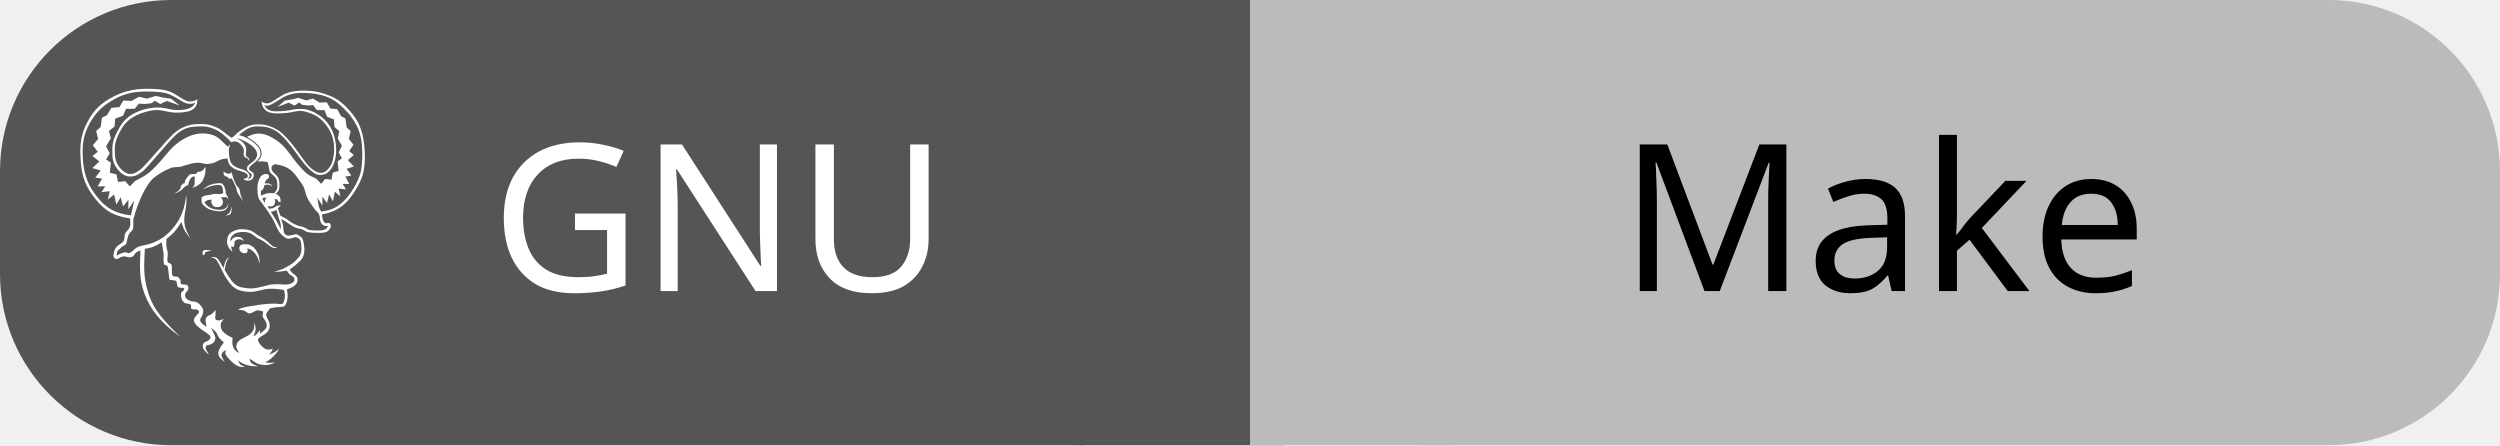
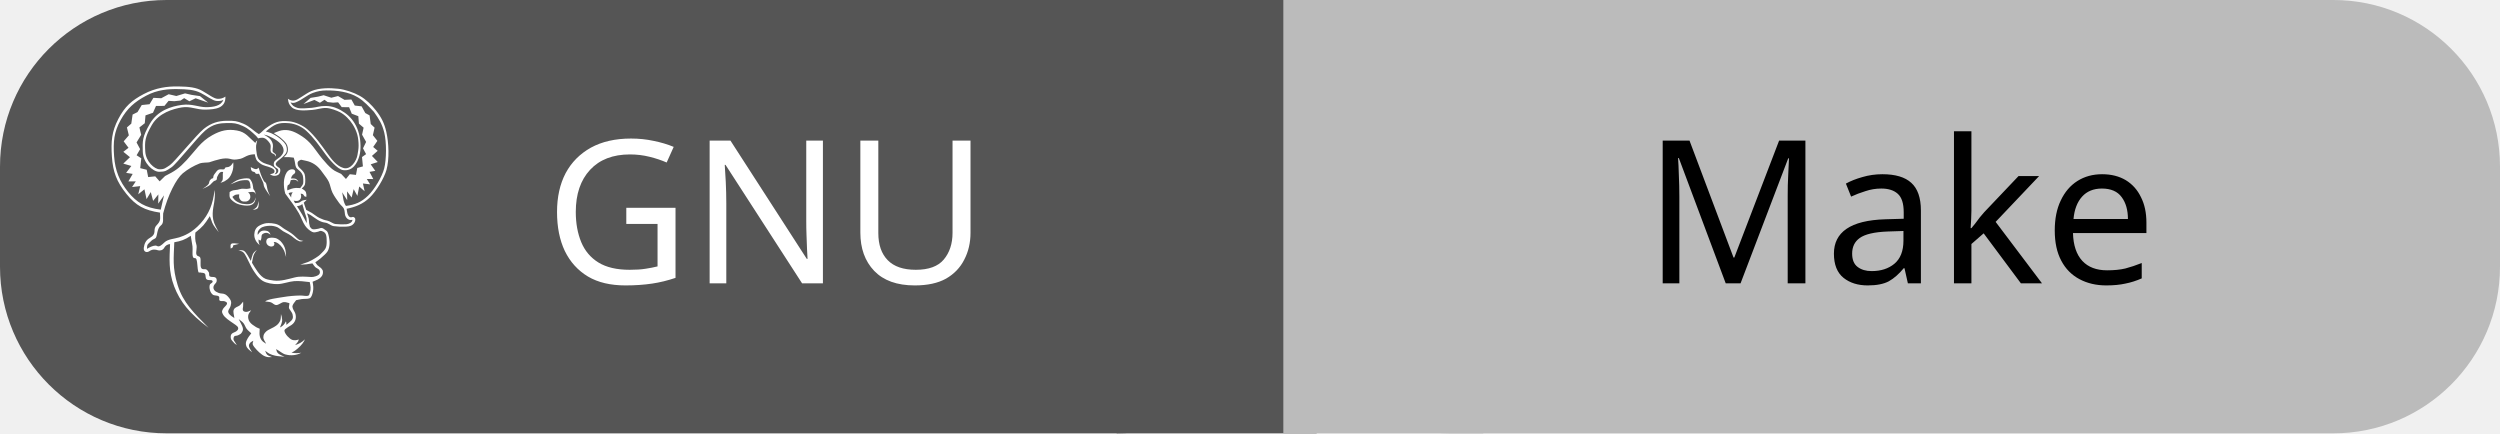
- <svg xmlns="http://www.w3.org/2000/svg" id="gnu-make" width="146.0" height="26" viewBox="0 0 146.0 26">
+ <svg xmlns="http://www.w3.org/2000/svg" id="gnu-make" width="150.0" height="26" viewBox="0 0 150.0 26">
  <g shape-rendering="geometricPrecision">
-     <rect x="0" width="73.0" height="26" fill="#555" rx="10" ry="10" />
-     <rect x="73.0" width="73.0" height="26" fill="#bbbbbb" rx="10" ry="10" />
-     <rect x="63.0" width="12" height="26" fill="#555" rx="0" ry="0" />
-     <rect x="73.0" width="12" height="26" fill="#bbbbbb" rx="0" ry="0" />
+     <rect x="0" width="77.0" height="26" fill="#555" rx="10" ry="10" />
+     <rect x="77.0" width="73.0" height="26" fill="#bbbbbb" rx="10" ry="10" />
+     <rect x="67.0" width="12" height="26" fill="#555" rx="0" ry="0" />
+     <rect x="77.0" width="12" height="26" fill="#bbbbbb" rx="0" ry="0" />
  </g>
  <g text-anchor="middle">
-     <text fill="#fff" font-size="12" font-family="sans-serif" x="42.0" y="17">GNU</text>
-     <text fill="#000" font-size="12" font-family="sans-serif" x="110.0" y="17">Make</text>
+     <text fill="#fff" font-size="12" font-family="sans-serif" x="46.0" y="17">GNU</text>
+     <text fill="#000" font-size="12" font-family="sans-serif" x="114.0" y="17">Make</text>
  </g>
  <g>
-     <svg width="18" height="18" viewBox="0 0 24 26" x="4" y="5" fill="none">
+     <svg width="18" height="18" viewBox="0 0 24 26" x="6" y="5" fill="none">
      <path fill="#ffffff" d="M5.072 13.932c-.221.012-.419.141-.519.338-.115.211-.389.242-.517.201-.21-.07-.481-.119-.744.068s-.546.045-.495-.297c.049-.34.172-.645.499-.83.714-.41.217-.695.608-1.109.394-.412.307-.537.293-1.099-1.326-.2-2.078-.582-2.916-1.631C.442 8.526.116 7.663.03 6.349-.058 5.032.019 4.18.587 3.088 1.155 2 1.755 1.475 2.789.93 3.824.382 4.84.253 5.778.269c.939.015 1.564.083 2.094.387.531.303 1.016.684 1.324.685.24.015.477-.053.673-.192.04 1.02-.878 1.108-1.698 1.13-.82.021-1.324-.317-2.08-.192-.754.128-1.992.471-2.595 1.52-.603 1.05-.624 1.42-.573 2.301.049.878.806 1.534 1.234 1.542.428.007.523-.117.898-.36.374-.246 2.284-2.61 2.934-3.14.653-.531 1.296-.696 1.99-.705.695-.008.871.015 1.433.246.56.229.904.652 1.356.91.23-.135.375-.339.584-.495.76-.552 1.152-.702 2.053-.615.518.052 1.169.347 1.56.686.693.604 1.266 1.441 1.728 2.079.36.497.785 1.091 1.392 1.277.659.201 1.157-.652 1.23-1.129.043-.27.097-.506.097-.801 0-.297-.03-.655-.115-.965-.09-.307-.222-.599-.392-.869-.258-.416-.68-.85-1.116-1.072-.246-.125-.826-.353-1.191-.361-.448-.01-.789.141-1.202.169-.5.034-1.396.146-1.786-.24-.251-.246-.283-.411-.324-.731.109.092.264.15.401.163.313.026.605-.229.859-.378.21-.123.504-.34.778-.45.704-.285 1.568-.278 2.31-.2.595.06 1.368.324 1.89.621.526.296 1.031.797 1.4 1.268.466.594.721 1.104.889 1.844.216.945.277 2.365.015 3.299-.205.734-.887 1.861-1.467 2.414-.573.547-1.235.811-1.986.955.03.149.033.291.071.416.056.178.163.375.38.313.086-.025.133-.047.246.053.115.1.056.485-.266.66-.164.086-.334.105-.595.112-.319.012-.639-.004-.953-.046-.283-.047-.451-.273-.765-.309-.485-.055-.855-.405-1.245-.654-.162-.104-.218-.104-.311-.158.051.154.118.314.151.465.034.146.02.285.037.404.019.119.052.211.07.309.077.068.103.173.233.207.13.035.334-.018.468-.037.135-.018.224-.09.328-.07.105.02.204.096.292.166s.164.08.234.254c.07.178.135.537.146.777.009.24-.018.455-.089.648-.07.189-.135.273-.327.463s-.506.465-.819.66c.058.084.083.162.173.254.09.094.277.197.359.295.085.098.128.168.128.277.012.131-.021.262-.093.373-.223.299-.483.352-.803.492.054.334.098.572.02.906-.03.137-.102.445-.27.525-.169.08-.492.041-.698.074-.205.031-.319.063-.479.094-.098.141-.242.297-.291.422-.049.127-.034.172.006.299.042.129.185.316.225.469.039.15.049.311.011.463-.038.15-.117.287-.23.396-.129.135-.382.24-.509.346-.125.111-.252.123-.217.303.047.248.409.646.67.744.185.055.382.039.557-.041-.014.209-.195.354-.315.494.322-.094.636-.27.854-.504-.067.203-.3.529-.645.816s-.343.229-.517.344c.314.061.606.045.85.002-.197.111-.416.182-.641.207-.289.031-.468.008-.729-.055-.261-.063-.499-.301-.814-.465.03.119.053.26.185.381.136.119.335.182.549.283-.272-.029-.558-.037-.824-.096-.199-.047-.332-.092-.478-.164-.144-.07-.255-.176-.384-.264.061.117.079.256.184.352.104.098.275.135.412.199-.143-.004-.281.029-.43-.01-.16-.037-.312-.109-.443-.209-.16-.119-.311-.25-.445-.396-.132-.145-.296-.332-.345-.463-.048-.133.03-.225.044-.338-.09.061-.201.094-.272.18-.07.088-.132.166-.101.318.03.15.172.338.271.506-.296-.242-.461-.336-.531-.625-.064-.273.104-.52.233-.725.064-.104.162-.199.221-.299-.135-.129-.285-.24-.4-.389-.113-.15-.162-.352-.277-.492-.117-.143-.274-.232-.41-.348.119.256.317.572.359.771.044.199-.048.322-.119.43-.07.107-.184.133-.292.197-.11.068-.277.016-.342.113s-.083.246-.021.344l.256.398c-.126-.072-.235-.168-.327-.281-.074-.096-.186-.188-.199-.316-.016-.131-.023-.246.063-.363.084-.117.318-.156.422-.246.105-.09.162-.148.156-.264-.006-.117-.119-.199-.217-.273-.299-.225-.68-.43-.934-.699-.109-.105-.191-.234-.239-.379-.03-.105.001-.188.071-.314.072-.131.315-.305.346-.443.029-.141-.095-.172-.205-.221-.111-.049-.322.025-.425-.061s.03-.266-.086-.365-.381-.045-.519-.15c-.121-.102-.205-.24-.24-.395-.046-.141-.053-.291-.021-.436.032-.113.128-.133.187-.191.059-.057.108-.104.03-.191-.074-.088-.33.004-.476-.105-.149-.113-.06-.381-.163-.494-.104-.109-.287-.066-.386-.104-.097-.035-.135.09-.194-.109-.061-.199-.063-.797-.143-1.02s-.238-.016-.311-.236c-.075-.221-.004-.574-.037-.908l-.15-.91c-.521.352-.867.463-1.428.561-.047 1.373-.176 2.182.291 3.705.465 1.521 1.408 2.42 2.68 3.707-1.68-1.256-2.479-2.279-2.981-3.588-.501-1.311-.406-2.407-.356-3.666zm8.919-.553c.129.006.285.039.376.098.091.061.188.107.27.189.206.211.36.463.428.752.044.186.05.422.064.639-.062-.199-.103-.408-.192-.588-.139-.285-.376-.561-.672-.688-.066-.031-.141-.041-.214-.027.023.041.063.076.065.133 0 .059-.012.174-.112.223-.16.078-.339.021-.464-.086-.127-.117-.166-.301-.102-.459.079-.194.375-.194.553-.186zm-1.621-.272c.017-.332.135-.609.433-.771.187-.107.392-.18.604-.215.207-.026.713-.008 1.018.131.232.105.391.271.597.394.205.121.351.201.546.338.3.211.475.439.682.576.101.066.24.057.374.098-.104.029-.239.064-.35.029-.159-.064-.308-.152-.438-.264-.154-.137-.32-.258-.497-.359-.124-.072-.329-.158-.466-.246-.135-.09-.371-.283-.502-.349-.207-.086-.428-.129-.65-.125-.256.008-.626.05-.822.228-.197.18-.271.336-.227.566.073-.084.123-.191.195-.254.154-.133.329-.139.521-.113.215.027.322.15.393.354-.047-.033-.135-.109-.204-.135-.144-.055-.306-.039-.438.043-.179.098-.13.24-.154.396-.013.076-.041.133-.061.199-.067-.016-.129-.049-.18-.098.001.076-.01.141.006.223.014.084.055.184.084.273-.126-.125-.256-.24-.335-.402-.086-.157-.131-.337-.129-.517zm.219-2.4c.091-.136.119-.345.174-.517-.021.217.021.453-.083.609-.105.158-.292.129-.443.176.118-.09.258-.131.352-.268zm-2.207 3.203c.119-.096.438-.02.676-.002l-.514.133c-.017.059-.01.123-.048.174-.04.051-.114.068-.171.104.006-.155-.062-.313.057-.409zm1.683-6.652c.143.075.321.178.449.18.124.004.158-.08.232-.131.115.38.25.797.448 1.142.083.146.136.079.2.224.063.145.09.439.15.626.059.187.137.321.207.483-.174-.25-.401-.566-.5-.773-.098-.207-.035-.225-.115-.421-.078-.198-.238-.504-.357-.756-.086.011-.19.026-.255.006-.065-.021-.054-.091-.112-.134-.059-.045-.158-.027-.24-.1-.081-.07-.1-.217-.107-.346zm-.767 1.875c.135-.012.299.023.425.017s.216-.039.325-.06c-.021-.189-.002-.537-.176-.664-.115-.08-.578-.02-.701.006-.279.061-.604.227-.873.33.258-.18.481-.346.791-.439.188-.055.621-.129.813-.076.089.023.105.061.159.135.183.255.183.475.229.773.047.071.096.119.135.194.038.093.062.19.068.289-.048-.069-.018-.155-.149-.206-.135-.053-.337-.005-.517.014.131.096.195.186.201.384.006.233-.191.401-.398.417-.285.022-.434-.041-.549-.285-.051-.107-.016-.236-.018-.341-.346.024-.34.013-.592.222.139.201.224.315.451.436.125.066.27.133.425.16.157.027.415.053.581.027.145-.018.278-.082.379-.187.123-.112.135-.274.182-.403-.004.127-.027.252-.07.371-.14.27-.38.352-.668.352-.275 0-.616-.063-.873-.169-.205-.085-.545-.325-.625-.534-.056-.143-.012-.318-.018-.477.285-.189.354-.143.689-.198.141-.025.239-.076.374-.088zM9.643 7.854c.007-.114.021-.111.03-.167-.259-.069-.361.099-.514.411-.057.115 0 .186-.062.263-.059.076-.159.065-.257.139s-.196.215-.289.292c-.189.156-.447.251-.667.358.15-.111.443-.279.538-.439.05-.086.042-.247.12-.325.078-.075.105-.13.205-.149.1-.019.061-.136.093-.229.032-.091.097-.158.165-.251s.156-.23.291-.282c.135-.049.347.005.45-.023.102-.029.043-.105.118-.15s.219-.023.32-.072c.176-.084.26-.227.367-.377.015.326.01.561-.107.869-.131.346-.266.55-.641.763-.128.072-.257.098-.365.137.062-.086.152-.123.188-.256.034-.136.009-.4.017-.512zm6.059 1.592c-.177.014-.219-.012-.363.091l.232.36c-.006-.237.018-.285.133-.451h-.002zm-.465-.172c.246-.104.461-.189.73-.207.107-.008.274.009.383.016.094-.137.211-.244.256-.4.028-.104.015-.584-.038-.709-.146-.361-.29-.377-.495-.585-.146-.149-.152-.38-.197-.638-.015-.094-.062-.213-.084-.31-.283-.046-.57-.062-.857-.045.148-.143.291-.271.334-.486.045-.229.004-.466-.113-.667-.121-.191-.315-.36-.494-.517-.178-.155-.436-.284-.604-.412.221-.077.444-.194.66-.235.561-.108 1.043.057 1.584.384.315.19.573.37.902.716.329.344.735.975 1.054 1.348.317.375.575.67.853.893.276.226.528.289.792.431l.412.438.335-.413.535.06.111-.601.49-.136-.079-.811.354-.252-.267-.504.27-.553-.352-.63.135-.607-.407-.348-.053-.646-.569-.217-.227-.561-.64-.007-.315-.417-.431.03-.479-.053-.27-.199-.396.26-.477-.248-.947.359.618-.537.64-.102.49-.126.663.218.582-.147.563.331.596-.031.293.525.591.067.32.581.372.205.1.746.333.315-.148.653.39.494-.363.529.39.332-.499.443.506.529-.613.2.398.566-.501.088.328.622-.563-.008.285.466-.621-.074.148.672-.468-.411-.159.814-.322-.585-.175.73-.397-.537.011.765-.439-.688c.091.391.073.817.329 1.185.794-.107 1.312-.307 1.921-.892.552-.533 1.214-1.644 1.394-2.35.204-.802.21-2.281.009-3.101-.194-.787-.446-1.163-.896-1.807-.43-.455-.853-.939-1.399-1.264-.803-.48-1.829-.608-2.742-.596-.393.001-.781.074-1.148.215-.527.191-.95.611-1.487.818-.175.067-.315.068-.454-.004.135.27.281.391.619.489.244.071.825.026 1.227-.011.43-.039.654-.167 1.239-.16.57.01 1.024.225 1.272.368.511.292.877.614 1.196 1.129.175.282.298.601.383.925.086.324.124.688.13 1.006s-.019.602-.097.888c-.182.669-.583 1.35-1.407 1.245-.504-.063-1.263-1.01-1.518-1.357-.515-.701-1.043-1.477-1.688-2.059-.407-.366-.92-.594-1.463-.65-.992-.09-1.287.098-2.033.715.151.047.299.074.455.145.346.156.662.357.938.615.29.27.42.442.43.829.007.259-.204.465-.399.649-.118.114-.275.218-.372.307-.127.117-.285.246-.124.432.06.07.165.123.252.189.141.103.075.488-.108.592-.226.136-.513.111-.713-.061.246-.035.402-.068.395-.27-.002-.115-.149-.213-.297-.279-.35-.16-.614-.135-.963-.387-.353-.254-.359-.393-.455-.79-.17.017-.327.021-.555.097-.226.074-.478.254-.684.299-.52.111-.623.078-.907.006-.501-.132-1.151.09-1.8.299-.107.033-.543 0-.836.102-.528.209-1.019.496-1.457.853-.556.469-1.286 1.869-1.698 3.477-.045.49.095.818-.213 1.057-.308.24-.3.851-.405 1.023-.103.17-.225.094-.45.336-.223.24-.337.201-.332.654.195-.125.477-.273.725-.285.221-.006.222.283.785-.273.301-.299.881-.309 1.283-.439s1.125-.402 1.851-1.212c.724-.81 1.071-1.664 1.212-2.896.02.215.06.463-.033 1.065-.095.604-.296 1.28.129 2.094l.265.504c-.157-.215-.465-.566-.56-.816l-.211-.578c-.48.753-.59.887-1.255 1.425-.026.334-.033.682.076 1.002.108.32-.064.688.02.9.082.209.273.09.336.303s-.032.635.064.842c.099.207.337.082.453.15.115.066.154.158.215.246.063.088-.023.297.103.365.126.066.32.01.453.074.13.066.149.223.119.361-.032.141-.172.205-.233.348-.062.119-.055.262.02.373.074.131.236.201.4.27.162.064.391.027.559.119.169.09.32.273.408.406.089.131.113.225.109.363-.014.154-.059.301-.137.434-.074.135-.236.299.02.555.254.254.246.145.393.313-.017-.289-.135-.521-.049-.738.088-.217.349-.256.484-.352.139-.1.219-.232.326-.348 0 .148.015.309-.002.42-.033.227-.102.432.237.467.153.016.299-.082.459-.141-.084.148-.23.27-.253.451-.028.195.018.395.13.559.124.18.341.313.499.416.158.105.244.115.365.174.006.176-.03.363-.009.531.019.168.073.314.169.453.098.141.252.219.398.32-.08-.188-.242-.365-.24-.561s.06-.334.252-.51c.191-.174.639-.324.85-.494.156-.109.279-.26.355-.436.075-.164.055-.43.069-.576.069.205.079.27.103.486.021.217-.127.521-.189.68.228-.105.409-.293.51-.525.057.035.028.125.049.301.094-.092.199-.162.293-.25s.195-.164.243-.287c.046-.121.027-.252-.007-.393-.035-.143-.193-.307-.279-.463-.084-.152.016-.305.01-.492-.17-.029-.314-.117-.512-.088-.195.029-.42.248-.621.252-.199 0-.314-.188-.478-.238-.165-.053-.33-.045-.495-.07.209-.199 1.021-.295 1.576-.385.486-.082.978-.125 1.47-.133.221-.006.506.068.661.025.152-.045.119-.15.164-.264.129-.318.066-.604-.004-.924-.444-.053-.908-.115-1.356-.082-.438.033-.956.242-1.409.256-.392.014-.976-.074-1.312-.281-.413-.25-.731-.789-.845-.965-.184-.281-.416-.836-.559-1.088-.141-.254-.173-.324-.29-.43-.118-.105-.278-.113-.419-.17.161.014.336-.035.482.047.221.127.465.648.602.877.145-.486.111-.676.529-.951-.336.379-.346.666-.428 1.111.281.459.67 1.193 1.18 1.396.186.074.502.119.701.145.621.076 1.22-.119 1.828-.27.445-.111.897-.066 1.438-.035.183.012.616-.1.707-.283.052-.107.042-.232-.024-.33-.07-.105-.255-.158-.355-.254-.099-.098-.156-.211-.235-.314-.35.068-.704.105-1.062.115.221-.09.433-.141.66-.23.237-.098.463-.219.676-.359.186-.123.303-.193.438-.334.134-.143.305-.289.404-.463.099-.174.114-.369.12-.584.004-.215-.005-.516-.088-.691-.084-.172-.243-.225-.372-.264-.127-.041-.216.063-.349.076-.134.014-.258.096-.452.006-.248-.129-.461-.318-.617-.549-.196-.274-.335-.723-.534-1.068-.343-.596-.771-1.149-1.179-1.702-.035-.135-.084-.324-.102-.508-.031-.322-.035-.656.065-.969.075-.24.188-.494.438-.592.1-.043.212-.051.317-.022.09.032.179.135.142.252-.039.129-.127.134-.188.198-.091.091-.153.205-.183.33.111-.004.262-.011.354.013.12.03.229.11.291.279-.143-.126-.213-.185-.39-.188-.083-.002-.182.026-.271.041-.034.108-.054.243-.101.329-.049.084-.141.063-.176.161-.033.128-.039.261-.02.391h.004zm1.242-.149c.056.021.075.027.146.08.069.052.165.104.22.229.044.129.058.266.04.4-.048-.015-.113-.005-.163-.047-.05-.043-.079-.14-.143-.18-.065-.043-.117-.034-.188-.043.038.096.05.199.036.301-.036.203-.156.307-.352.33-.084.012-.219-.016-.292-.029.034.075.091.143.126.219.164-.023.285-.02.375-.061.088-.041.183-.135.296-.173.113-.039.214-.039.338-.059-.098.084-.162.167-.259.253l.214.623c.152.096.294.146.485.263.191.116.42.327.67.44.249.113.396.177.657.225.259.05.467.262.722.296.255.032.735.041.932.021.225-.021.516-.136.542-.382-.188.045-.475.005-.619-.349-.064-.157-.034-.447-.132-.631-.099-.187-.236-.246-.4-.475s-.431-.589-.58-.895c-.15-.308-.188-.654-.313-.929-.128-.274-.319-.495-.469-.708-.324-.463-.585-.777-1.12-1.011-.258-.112-.551-.143-.824-.213-.113.05-.268.104-.295.237-.021.15.021.305.12.421.159.165.395.342.487.603.061.168.076.73.025.883-.054.16-.178.257-.282.361zm.052 1.331c-.049.043-.087.087-.167.122-.08.036-.189.045-.295.071.148.231.305.466.447.709.143.242.266.51.401.765-.007-.147.002-.302-.019-.438-.021-.136-.083-.254-.145-.461-.06-.206-.135-.484-.222-.768zm-3.999-5.087c-.021.226.019.581.064.806.058.267.111.404.328.564.396.295.648.245.955.416.145.081.328.217.382.359.053.146-.036.301-.146.363.192.029.408-.189.318-.41-.045-.109-.255-.16-.32-.271-.059-.102-.07-.224-.033-.335.053-.202.454-.388.597-.546.218-.248.3-.453.177-.77-.172-.445-.842-.804-1.242-.979-.183-.08-.287-.084-.429-.129.292.174.601.31.75.691.123.321.015.443.021.721.002.13.172.195.248.275.064.072.06.125.008.223-.004-.08-.045-.154-.111-.199-.112-.08-.234-.063-.294-.225-.09-.248.091-.484-.112-.762-.15-.208-.353-.441-.625-.447-.123-.001-.244.018-.36.058l-.183-.22-.005-.003c-.372-.339-.627-.619-1.147-.852-.522-.234-.78-.27-1.379-.256-.597.013-1.19.063-1.883.66-.694.6-2.481 2.888-2.915 3.177-.431.289-.527.389-1.068.389s-1.387-.766-1.42-1.723c-.032-.956-.045-1.297.619-2.449.666-1.152 1.869-1.506 2.764-1.625.895-.121 1.432.194 2.092.195.66.002 1.314-.111 1.508-.637-.095.056-.221.12-.577.101-.355-.019-.849-.431-1.402-.706C7.157.547 6.542.514 5.75.5c-.79-.015-1.777.045-2.755.574-.978.525-1.645 1.085-2.213 2.12C.214 4.227.13 5.069.222 6.321c.09 1.25.477 2.181 1.219 3.098.744.914 1.486 1.363 2.824 1.529l.283-1.242-.504.721.014-.803-.455.565-.202-.767-.367.615-.183-.855-.536.432.17-.705-.707.078.324-.491-.644.006.375-.653-.57-.091.454-.596-.698-.206.578-.555-.573-.467.448-.348-.42-.559.448-.52-.167-.685.379-.329.113-.786.426-.214.366-.611.677-.072.334-.553.68.035.642-.348.666.154.756-.228.562.13.731.108.705.564-1.081-.377-.544.26-.451-.273-.31.209-.55.057-.491-.03-.358.436-.732.007-.26.589-.65.228-.061.678-.467.366.155.637-.402.664.31.581-.305.529.404.264-.09.853.563.141.125.633.613-.063.381.434.47-.461c.858-.428 1.212-.668 1.882-1.391.759-.823 1.196-1.584 2.208-2.147.729-.405 1.321-.551 2.139-.408.766.132 1.024.593 1.59 1.077.061-.109.07-.139.169-.218-.03.142-.079.287-.093.423l-.002-.001z" />
    </svg>
  </g>
</svg>
